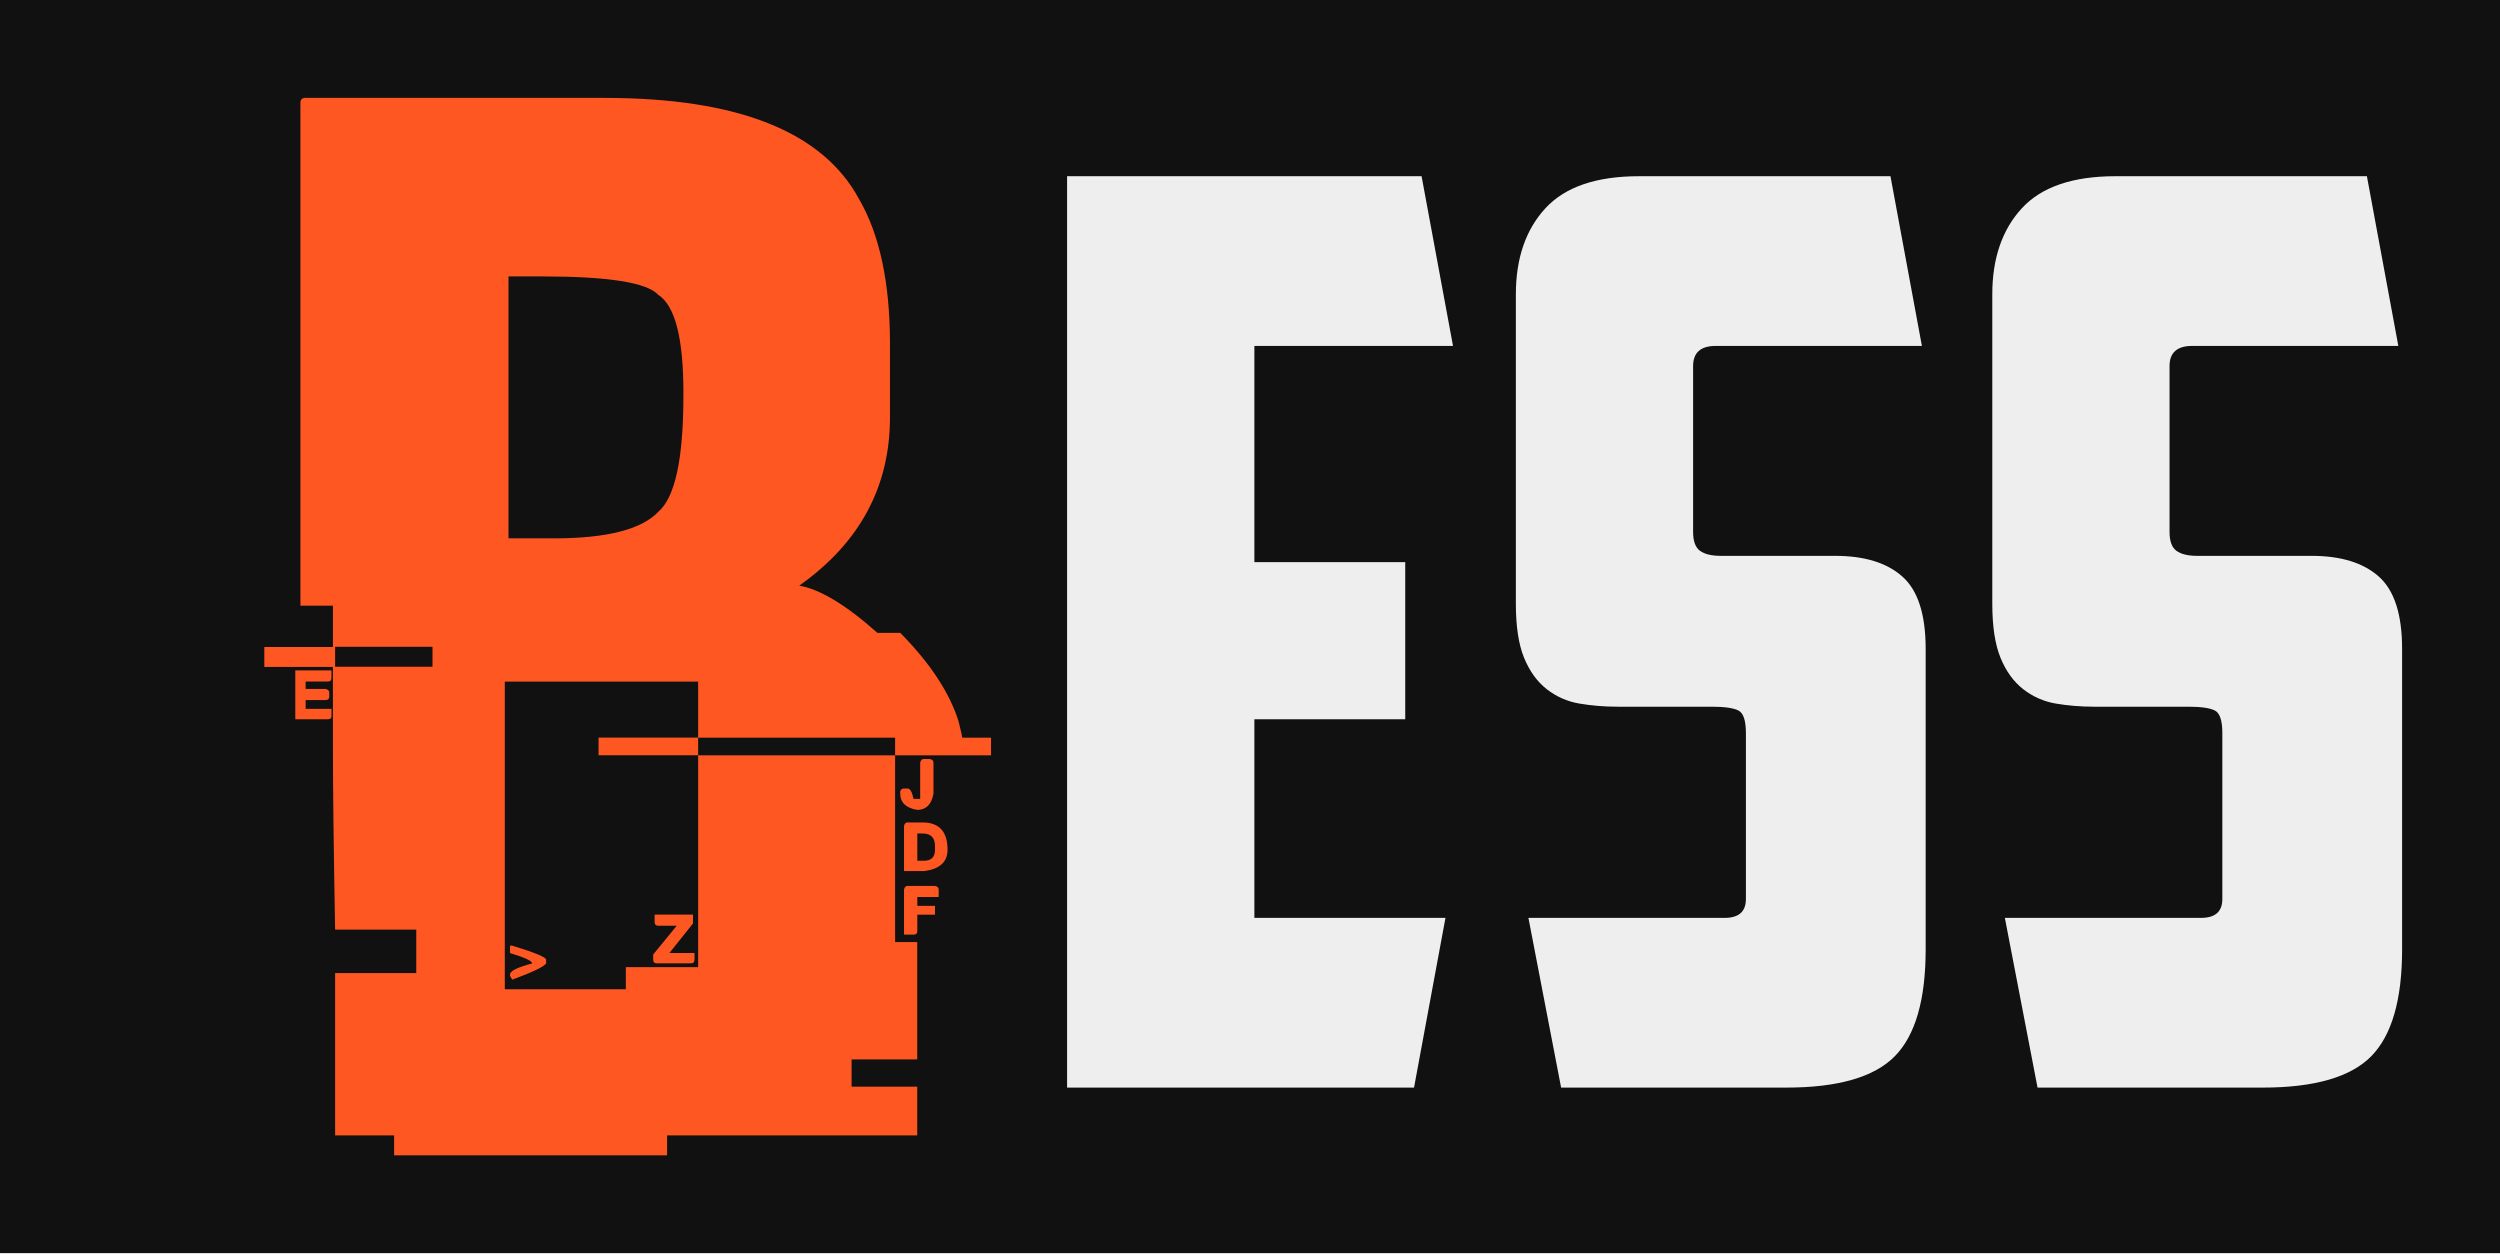
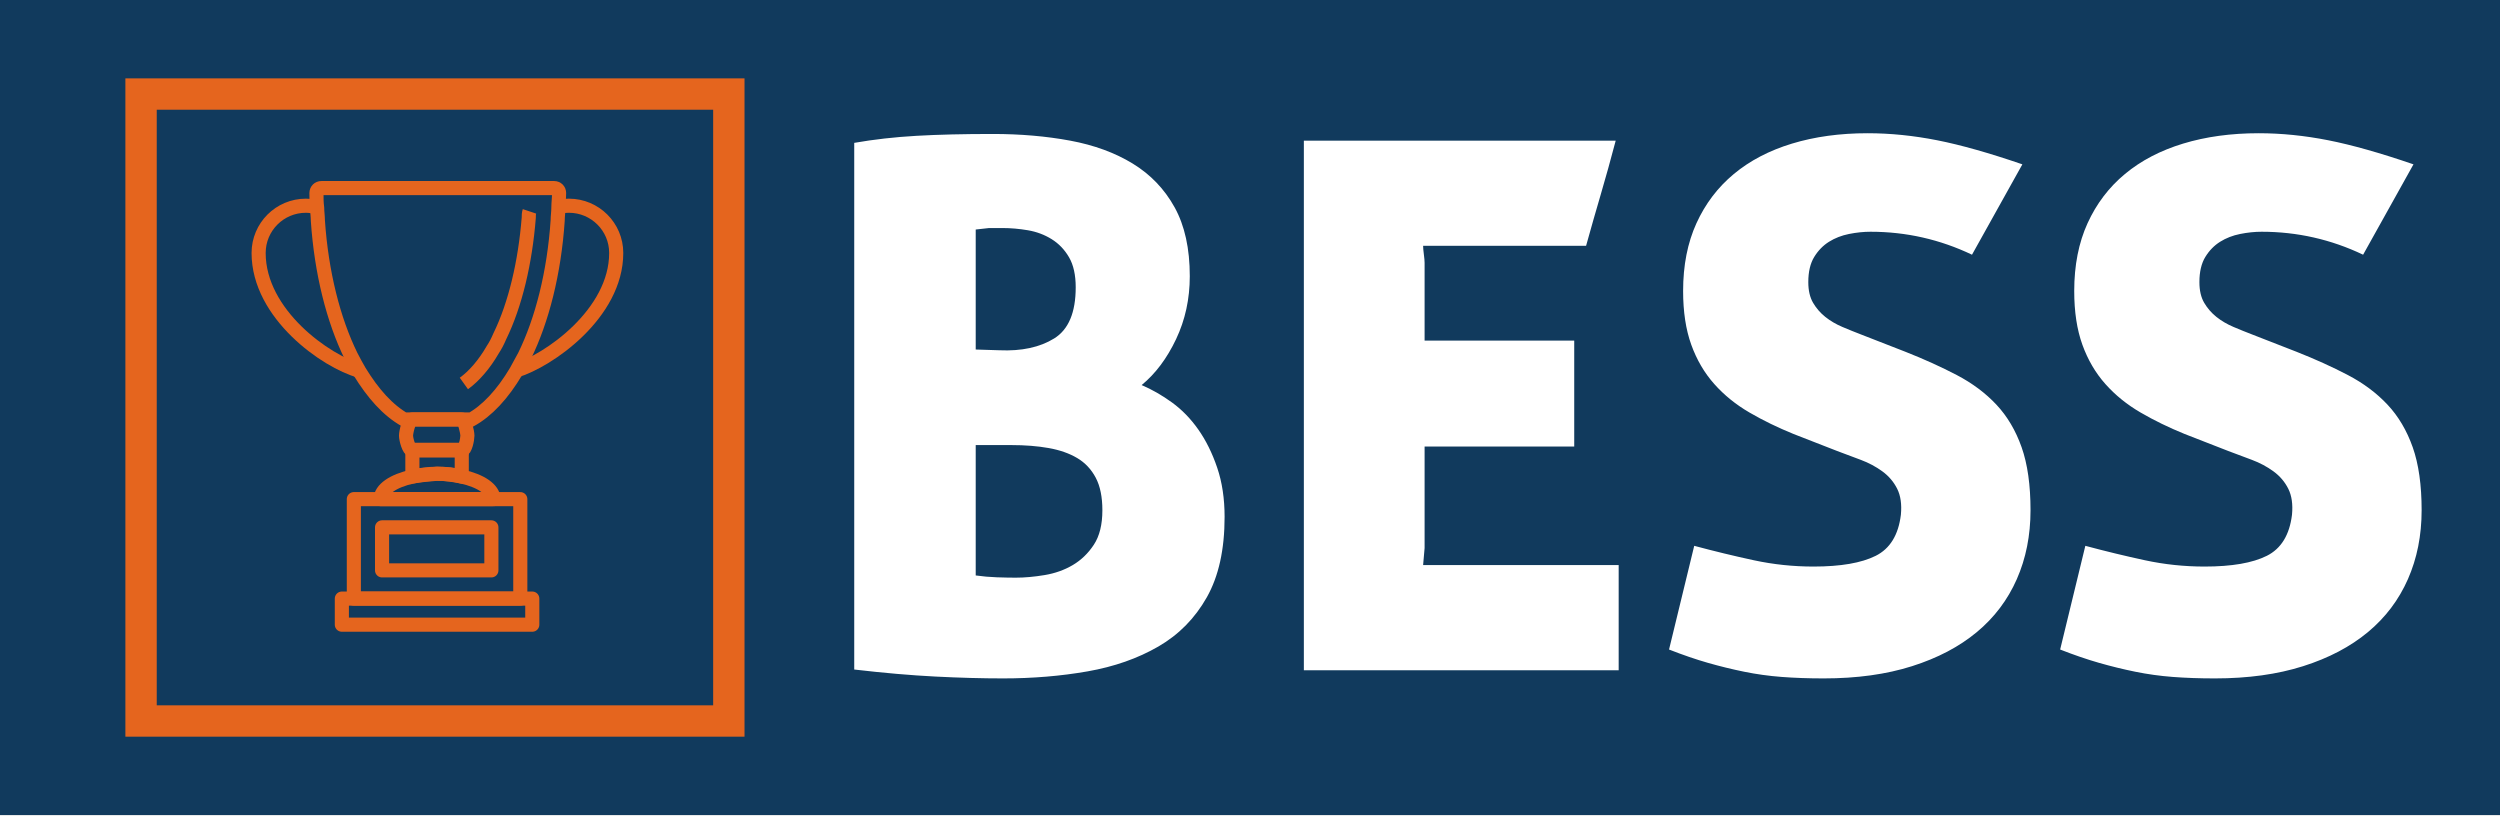
- <svg xmlns="http://www.w3.org/2000/svg" version="1.1" width="3254.919" height="1631.479" viewBox="0 0 3254.919 1631.479">
-   <rect fill="#111111" width="3254.919" height="1631.479" />
-   <g transform="scale(12.74593) translate(10, 10)">
-     <defs id="SvgjsDefs2665" />
-     <g id="SvgjsG2666" featureKey="0LeO0L-0" transform="matrix(7.717446,0,0,7.717446,16.99961,-46.35098)" fill="#ff5722">
-       <path d="M0.527 6.006 l3.975 0 c1.764 0 2.887 0.446 3.369 1.338 c0.273 0.469 0.41 1.107 0.41 1.914 l0 0.977 c0 0.918 -0.4 1.66 -1.201 2.227 c0.273 0.046 0.618 0.254 1.035 0.625 l0.303 0 c0.397 0.404 0.654 0.794 0.771 1.172 c0.033 0.13 0.049 0.202 0.049 0.215 l0.381 0 l0 0.234 l-1.27 0 l0 -0.234 l-2.607 0 l0 -0.742 l-2.559 0 l0 4.072 l1.602 0 l0 -0.293 l0.957 0 l0 -2.803 l2.607 0 l0 2.471 l0.293 0 l0 1.553 l-0.869 0 l0 0.361 l0.869 0 l0 0.645 l-3.311 0 l0 0.264 l-3.613 0 l0 -0.264 l-0.781 0 l0 -2.148 l1.074 0 l0 -0.576 l-1.074 0 c-0.02 -1.094 -0.029 -1.907 -0.029 -2.441 l0 -1.035 l-0.908 0 l0 -0.264 l0.908 0 l0 -0.547 l-0.43 0 l0 -6.67 c0.007 -0.033 0.023 -0.049 0.049 -0.049 z M3.232 8.369 l-0 3.467 l0.596 0 c0.703 0 1.165 -0.117 1.387 -0.352 c0.221 -0.189 0.332 -0.7 0.332 -1.533 l0 -0.049 c0 -0.716 -0.111 -1.146 -0.332 -1.289 c-0.15 -0.163 -0.661 -0.244 -1.533 -0.244 l-0.449 0 z M0.937 13.271 l0 0.264 l1.289 0 l0 -0.264 l-1.289 0 z M0.41 13.584 l0.479 -0 l0 0.098 c0 0.033 -0.016 0.049 -0.049 0.049 l-0.293 0 l0 0.098 l0.264 0 c0.033 0.007 0.049 0.023 0.049 0.049 l0 0.049 c0 0.033 -0.016 0.049 -0.049 0.049 l-0.264 0 l0 0.117 l0.342 0 l0 0.098 c0 0.026 -0.016 0.039 -0.049 0.039 l-0.43 0 l0 -0.645 z M4.424 14.473 l1.318 0 l0 0.234 l-1.318 0 l0 -0.234 z M8.73 14.756 l0.078 -0 c0.033 0.007 0.049 0.023 0.049 0.049 l0 0.41 c-0.026 0.143 -0.098 0.215 -0.215 0.215 c-0.15 -0.026 -0.225 -0.098 -0.225 -0.215 l0 -0.029 c0.007 -0.026 0.023 -0.039 0.049 -0.039 l0.049 0 c0.033 0 0.059 0.046 0.078 0.137 l0.088 0 l0 -0.479 c0.007 -0.033 0.023 -0.049 0.049 -0.049 z M8.516 15.596 l0.195 -0 c0.221 0 0.332 0.12 0.332 0.361 c0 0.163 -0.104 0.257 -0.312 0.283 l-0.264 0 l0 -0.596 c0.007 -0.033 0.023 -0.049 0.049 -0.049 z M8.643 15.742 l0 0.361 l0.088 0 c0.098 0 0.146 -0.049 0.146 -0.146 l0 -0.049 c0 -0.111 -0.055 -0.166 -0.166 -0.166 l-0.068 0 z M8.516 16.436 l0.361 -0 c0.033 0.007 0.049 0.023 0.049 0.049 l0 0.098 l-0.283 0 l0 0.117 l0.234 0 l0 0.117 l-0.234 0 l0 0.215 c0 0.033 -0.016 0.049 -0.049 0.049 l-0.127 0 l0 -0.596 c0.007 -0.033 0.023 -0.049 0.049 -0.049 z M5.166 16.816 l0.508 0 l0 0.117 l-0.312 0.391 l0.332 0 l0 0.088 c0 0.033 -0.016 0.049 -0.049 0.049 l-0.449 0 c-0.033 0 -0.049 -0.016 -0.049 -0.049 l0 -0.068 l0.312 -0.381 l-0.244 0 c-0.033 0 -0.049 -0.016 -0.049 -0.049 l0 -0.098 z M3.252 17.227 l0.029 0 c0.299 0.091 0.449 0.153 0.449 0.186 l0 0.049 c-0.033 0.046 -0.182 0.117 -0.449 0.215 l-0.029 -0.049 l0 -0.02 c0 -0.046 0.098 -0.094 0.293 -0.146 c0 -0.033 -0.098 -0.078 -0.293 -0.137 l0 -0.098 z" />
+ <svg xmlns="http://www.w3.org/2000/svg" version="1.1" width="3200.669" height="1043.478" viewBox="0 0 3200.669 1043.478">
+   <rect fill="#113a5d" width="3200.669" height="1043.478" />
+   <g transform="scale(10.03344) translate(10, 10)">
+     <defs id="SvgjsDefs15638" />
+     <g id="SvgjsG15639" featureKey="symbolContainer" transform="matrix(1,0,0,1,6,0)" fill="#e5651e">
+       <path fill-rule="nonzero" d="             M0,0             H79             V84             H0,0             z             M4,4             v76             h71             v-76             z     " />
    </g>
-     <g id="SvgjsG2667" featureKey="pulpyG-0" transform="matrix(6.420396,0,0,6.420396,95.14777,-27.31218)" fill="#eeeeee">
-       <path d="M0.6 5.5 l5.64 0 l0.5 2.7 l-3.16 0 l0 3.44 l2.4 0 l0 2.5 l-2.4 0 l0 3.16 l3.04 0 l-0.5 2.7 l-5.52 0 l0 -14.5 z M8.46 20 l-0.52 -2.7 l3.12 0 c0.227 0 0.34 -0.1 0.34 -0.3 l0 -2.64 c0 -0.2 -0.04 -0.32 -0.12 -0.36 s-0.22 -0.06 -0.42 -0.06 l-1.5 0 c-0.213 0 -0.417 -0.017 -0.61 -0.05 s-0.367 -0.11 -0.52 -0.23 s-0.273 -0.287 -0.36 -0.5 s-0.13 -0.5 -0.13 -0.86 l0 -4.92 c0 -0.573 0.157 -1.03 0.47 -1.37 s0.81 -0.51 1.49 -0.51 l4 0 l0.5 2.7 l-3.28 0 c-0.24 0 -0.36 0.107 -0.36 0.32 l0 2.64 c0 0.147 0.037 0.247 0.11 0.3 s0.183 0.08 0.33 0.08 l1.82 0 c0.467 0 0.823 0.11 1.07 0.33 s0.37 0.603 0.37 1.15 l0 4.78 c0 0.8 -0.163 1.367 -0.49 1.7 s-0.903 0.5 -1.73 0.5 l-3.58 0 z M16.04 20 l-0.52 -2.7 l3.12 0 c0.227 0 0.34 -0.1 0.34 -0.3 l0 -2.64 c0 -0.2 -0.04 -0.32 -0.12 -0.36 s-0.22 -0.06 -0.42 -0.06 l-1.5 0 c-0.213 0 -0.417 -0.017 -0.61 -0.05 s-0.367 -0.11 -0.52 -0.23 s-0.273 -0.287 -0.36 -0.5 s-0.13 -0.5 -0.13 -0.86 l0 -4.92 c0 -0.573 0.157 -1.03 0.47 -1.37 s0.81 -0.51 1.49 -0.51 l4 0 l0.5 2.7 l-3.28 0 c-0.24 0 -0.36 0.107 -0.36 0.32 l0 2.64 c0 0.147 0.037 0.247 0.11 0.3 s0.183 0.08 0.33 0.08 l1.82 0 c0.467 0 0.823 0.11 1.07 0.33 s0.37 0.603 0.37 1.15 l0 4.78 c0 0.8 -0.163 1.367 -0.49 1.7 s-0.903 0.5 -1.73 0.5 l-3.58 0 z" />
+     <g id="SvgjsG15640" featureKey="symbolFeature-0" transform="matrix(0.9,0,0,0.9,16.52,12.56)" fill="#e5651e">
+       <g>
+         <path fill="none" stroke="#e5651e" stroke-width="2" stroke-linejoin="round" stroke-miterlimit="10" d="M43.6,27.5   c4.7-1.4,14.3-8.1,14.3-16.7c0-3.7-3-6.7-6.7-6.7c-0.6,0-1.1,0.1-1.6,0.2" />
+         <path fill="none" stroke="#e5651e" stroke-width="2" stroke-linejoin="round" stroke-miterlimit="10" d="M15.5,4.3   c-0.5-0.1-1.1-0.2-1.6-0.2c-3.7,0-6.7,3-6.7,6.7c0,8.7,9.6,15.4,14.3,16.7" />
+         <path fill="none" stroke="#e5651e" stroke-width="2" stroke-linejoin="round" stroke-miterlimit="10" d="M29,42.5   c1-0.2,2.2-0.4,3.5-0.4c1.2,0,2.4,0.1,3.5,0.4v-3.8H29V42.5z" />
+         <polygon fill="none" stroke="#e5651e" stroke-width="2" stroke-linejoin="round" stroke-miterlimit="10" points="19,59.8 19,63.5    46,63.5 46,59.8 44.3,59.8 20.7,59.8  " />
+         <polygon fill="none" stroke="#e5651e" stroke-width="2" stroke-linejoin="round" stroke-miterlimit="10" points="29,45.7    24.5,45.7 20.7,45.7 20.7,59.8 44.3,59.8 44.3,45.7 40.5,45.7 36,45.7  " />
+         <rect x="24.7" y="49.7" fill="none" stroke="#e5651e" stroke-width="2" stroke-linejoin="round" stroke-miterlimit="10" width="15.5" height="6.1" />
+         <path fill="none" stroke="#e5651e" stroke-width="2" stroke-linejoin="round" stroke-miterlimit="10" d="M29,34.4H36h1.2   c0,0,0,0,0,0.1c2.4-1.3,4.6-3.7,6.5-6.9c0.4-0.7,0.8-1.5,1.2-2.2c2.5-5.1,4.2-11.8,4.7-19.2c0-0.6,0.1-1.2,0.1-1.8   c0-0.7,0.1-1.4,0.1-2.1c0-0.4-0.3-0.7-0.7-0.7H16.1c-0.4,0-0.7,0.3-0.7,0.7c0,0.7,0,1.4,0.1,2.1c0,0.6,0.1,1.2,0.1,1.8   c0.5,7.4,2.2,14.1,4.7,19.2c0.4,0.8,0.8,1.5,1.2,2.2c1.9,3.1,4,5.5,6.5,6.9c0,0,0,0,0-0.1H29z" />
+         <path fill="none" stroke="#e5651e" stroke-width="2" stroke-linejoin="round" stroke-miterlimit="10" d="M36.3,29.3   c1.4-1,2.9-2.7,4.1-4.8c0.4-0.6,0.7-1.2,1-1.9c2.2-4.5,3.6-10.5,4.1-16.8c0-0.3,0-0.6,0.1-0.9" />
+         <path fill="none" stroke="#e5651e" stroke-width="2" stroke-linejoin="round" stroke-miterlimit="10" d="M29,34.4   c-0.5,0-0.9,1.8-0.9,2.3s0.4,2.1,0.9,2.1h0H36h0c0.5,0,0.8-1.6,0.8-2.1s-0.4-2.3-0.8-2.3h0H29L29,34.4z" />
+         <path fill="none" stroke="#e5651e" stroke-width="2" stroke-linejoin="round" stroke-miterlimit="10" d="M29,42.5   c-2.7,0.6-4.5,1.8-4.5,3.2H29H36h4.5c0-1.4-1.8-2.6-4.5-3.2c-1-0.2-2.2-0.4-3.5-0.4C31.3,42.2,30.1,42.3,29,42.5z" />
+       </g>
+     </g>
+     <g id="SvgjsG15641" featureKey="nameFeature-0" transform="matrix(2.362948,0,0,2.362948,93.23441,-18.99243)" fill="#ffffff">
+       <path d="M2.44 11.52 c1.067 -0.187 2.187 -0.313 3.36 -0.38 s2.547 -0.1 4.12 -0.1 c1.493 0 2.887 0.12 4.18 0.36 s2.42 0.653 3.38 1.24 s1.713 1.373 2.26 2.36 s0.82 2.227 0.82 3.72 c0 1.227 -0.247 2.36 -0.74 3.4 s-1.113 1.867 -1.86 2.48 c0.56 0.24 1.107 0.553 1.64 0.94 s1.007 0.873 1.42 1.46 s0.753 1.273 1.02 2.06 s0.4 1.673 0.4 2.66 c0 1.76 -0.32 3.207 -0.96 4.34 s-1.513 2.02 -2.62 2.66 s-2.38 1.087 -3.82 1.34 s-2.96 0.38 -4.56 0.38 c-1.12 0 -2.34 -0.033 -3.66 -0.1 s-2.78 -0.193 -4.38 -0.38 l0 -28.44 z M9 34.88 c0.373 0.053 0.753 0.087 1.14 0.1 s0.727 0.02 1.02 0.02 c0.48 0 1 -0.047 1.56 -0.14 s1.067 -0.273 1.52 -0.54 s0.833 -0.633 1.14 -1.1 s0.46 -1.087 0.46 -1.86 c0 -0.72 -0.12 -1.307 -0.36 -1.76 s-0.573 -0.807 -1 -1.06 s-0.94 -0.433 -1.54 -0.54 s-1.273 -0.16 -2.02 -0.16 l-1.92 0 l0 7.04 z M10.28 22.72 c1.2 0.053 2.187 -0.16 2.96 -0.64 s1.16 -1.4 1.16 -2.76 c0 -0.667 -0.12 -1.207 -0.36 -1.62 s-0.553 -0.74 -0.94 -0.98 s-0.813 -0.4 -1.28 -0.48 s-0.927 -0.12 -1.38 -0.12 l-0.72 0 l-0.72 0.08 l0 6.48 z M26.72 11.4 l16.84 0 c-0.267 1.013 -0.533 1.973 -0.8 2.88 s-0.533 1.84 -0.8 2.8 l-8.8 0 c0 0.107 0.013 0.26 0.04 0.46 s0.04 0.353 0.04 0.46 l0 4.2 l8.08 0 l0 5.72 l-8.08 0 l0 5.48 l-0.08 0.92 l10.56 0 l0 5.68 l-17 0 l0 -28.6 z M53.16 27.24 c-0.853 -0.347 -1.647 -0.733 -2.38 -1.16 s-1.367 -0.94 -1.9 -1.54 s-0.947 -1.307 -1.24 -2.12 s-0.44 -1.78 -0.44 -2.9 c0 -1.387 0.24 -2.607 0.72 -3.66 s1.153 -1.94 2.02 -2.66 s1.913 -1.267 3.14 -1.64 s2.587 -0.56 4.08 -0.56 c1.227 0 2.48 0.127 3.76 0.38 s2.813 0.687 4.6 1.3 l-2.72 4.88 c-1.733 -0.827 -3.56 -1.24 -5.48 -1.24 c-0.373 0 -0.76 0.04 -1.16 0.12 s-0.76 0.22 -1.08 0.42 s-0.587 0.473 -0.8 0.82 s-0.32 0.8 -0.32 1.36 c0 0.453 0.087 0.827 0.26 1.12 s0.393 0.547 0.66 0.76 s0.573 0.393 0.92 0.54 s0.693 0.287 1.04 0.42 l2.36 0.92 c1.013 0.4 1.94 0.82 2.78 1.26 s1.553 0.973 2.14 1.6 s1.04 1.393 1.36 2.3 s0.48 2.04 0.48 3.4 s-0.247 2.6 -0.74 3.72 s-1.213 2.073 -2.16 2.86 s-2.113 1.4 -3.5 1.84 s-2.973 0.66 -4.76 0.66 c-0.827 0 -1.587 -0.027 -2.28 -0.08 s-1.367 -0.147 -2.02 -0.28 s-1.307 -0.293 -1.96 -0.48 s-1.353 -0.427 -2.1 -0.72 l1.36 -5.6 c1.093 0.293 2.167 0.553 3.22 0.78 s2.127 0.34 3.22 0.34 c1.467 0 2.587 -0.193 3.36 -0.58 s1.227 -1.127 1.36 -2.22 c0.053 -0.56 -0.013 -1.027 -0.2 -1.4 s-0.453 -0.687 -0.8 -0.94 s-0.733 -0.46 -1.16 -0.62 l-1.28 -0.48 z M74.28 27.24 c-0.853 -0.347 -1.647 -0.733 -2.38 -1.16 s-1.367 -0.94 -1.9 -1.54 s-0.947 -1.307 -1.24 -2.12 s-0.44 -1.78 -0.44 -2.9 c0 -1.387 0.24 -2.607 0.72 -3.66 s1.153 -1.94 2.02 -2.66 s1.913 -1.267 3.14 -1.64 s2.587 -0.56 4.08 -0.56 c1.227 0 2.48 0.127 3.76 0.38 s2.813 0.687 4.6 1.3 l-2.72 4.88 c-1.733 -0.827 -3.56 -1.24 -5.48 -1.24 c-0.373 0 -0.76 0.04 -1.16 0.12 s-0.76 0.22 -1.08 0.42 s-0.587 0.473 -0.8 0.82 s-0.32 0.8 -0.32 1.36 c0 0.453 0.087 0.827 0.26 1.12 s0.393 0.547 0.66 0.76 s0.573 0.393 0.92 0.54 s0.693 0.287 1.04 0.42 l2.36 0.92 c1.013 0.4 1.94 0.82 2.78 1.26 s1.553 0.973 2.14 1.6 s1.04 1.393 1.36 2.3 s0.48 2.04 0.48 3.4 s-0.247 2.6 -0.74 3.72 s-1.213 2.073 -2.16 2.86 s-2.113 1.4 -3.5 1.84 s-2.973 0.66 -4.76 0.66 c-0.827 0 -1.587 -0.027 -2.28 -0.08 s-1.367 -0.147 -2.02 -0.28 s-1.307 -0.293 -1.96 -0.48 s-1.353 -0.427 -2.1 -0.72 l1.36 -5.6 c1.093 0.293 2.167 0.553 3.22 0.78 s2.127 0.34 3.22 0.34 c1.467 0 2.587 -0.193 3.36 -0.58 s1.227 -1.127 1.36 -2.22 c0.053 -0.56 -0.013 -1.027 -0.2 -1.4 s-0.453 -0.687 -0.8 -0.94 s-0.733 -0.46 -1.16 -0.62 l-1.28 -0.48 z" />
    </g>
  </g>
</svg>
